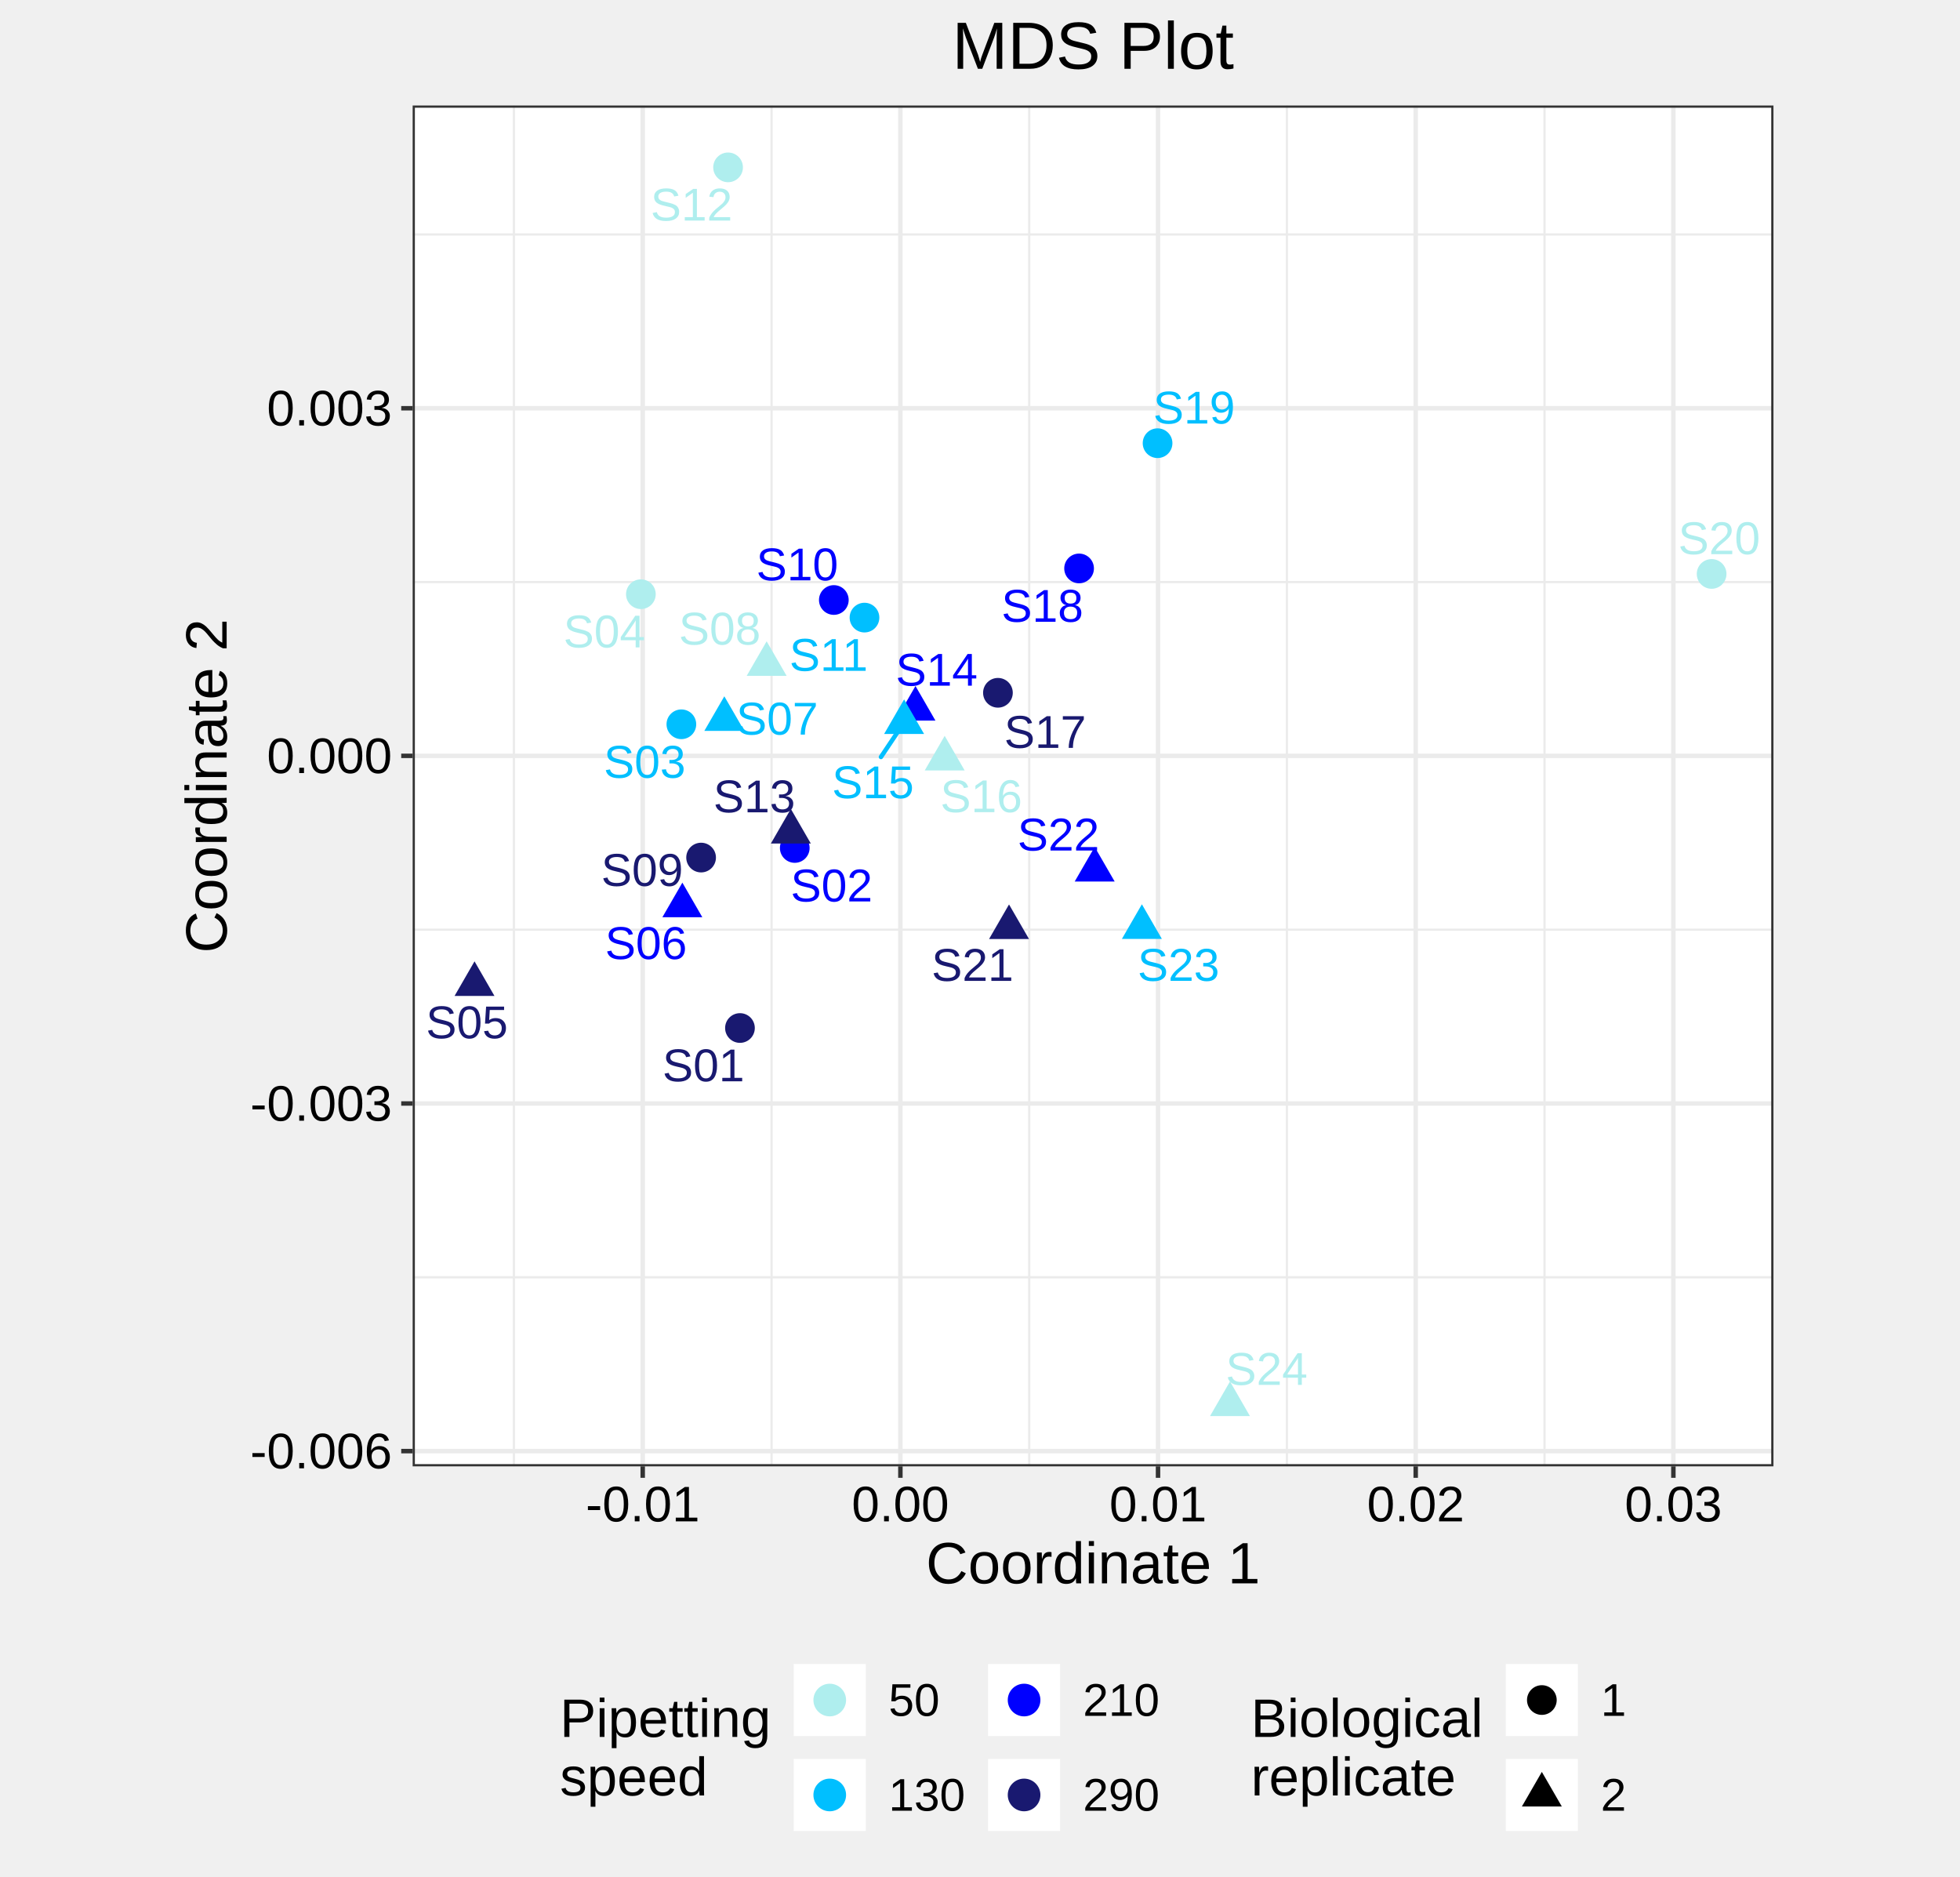
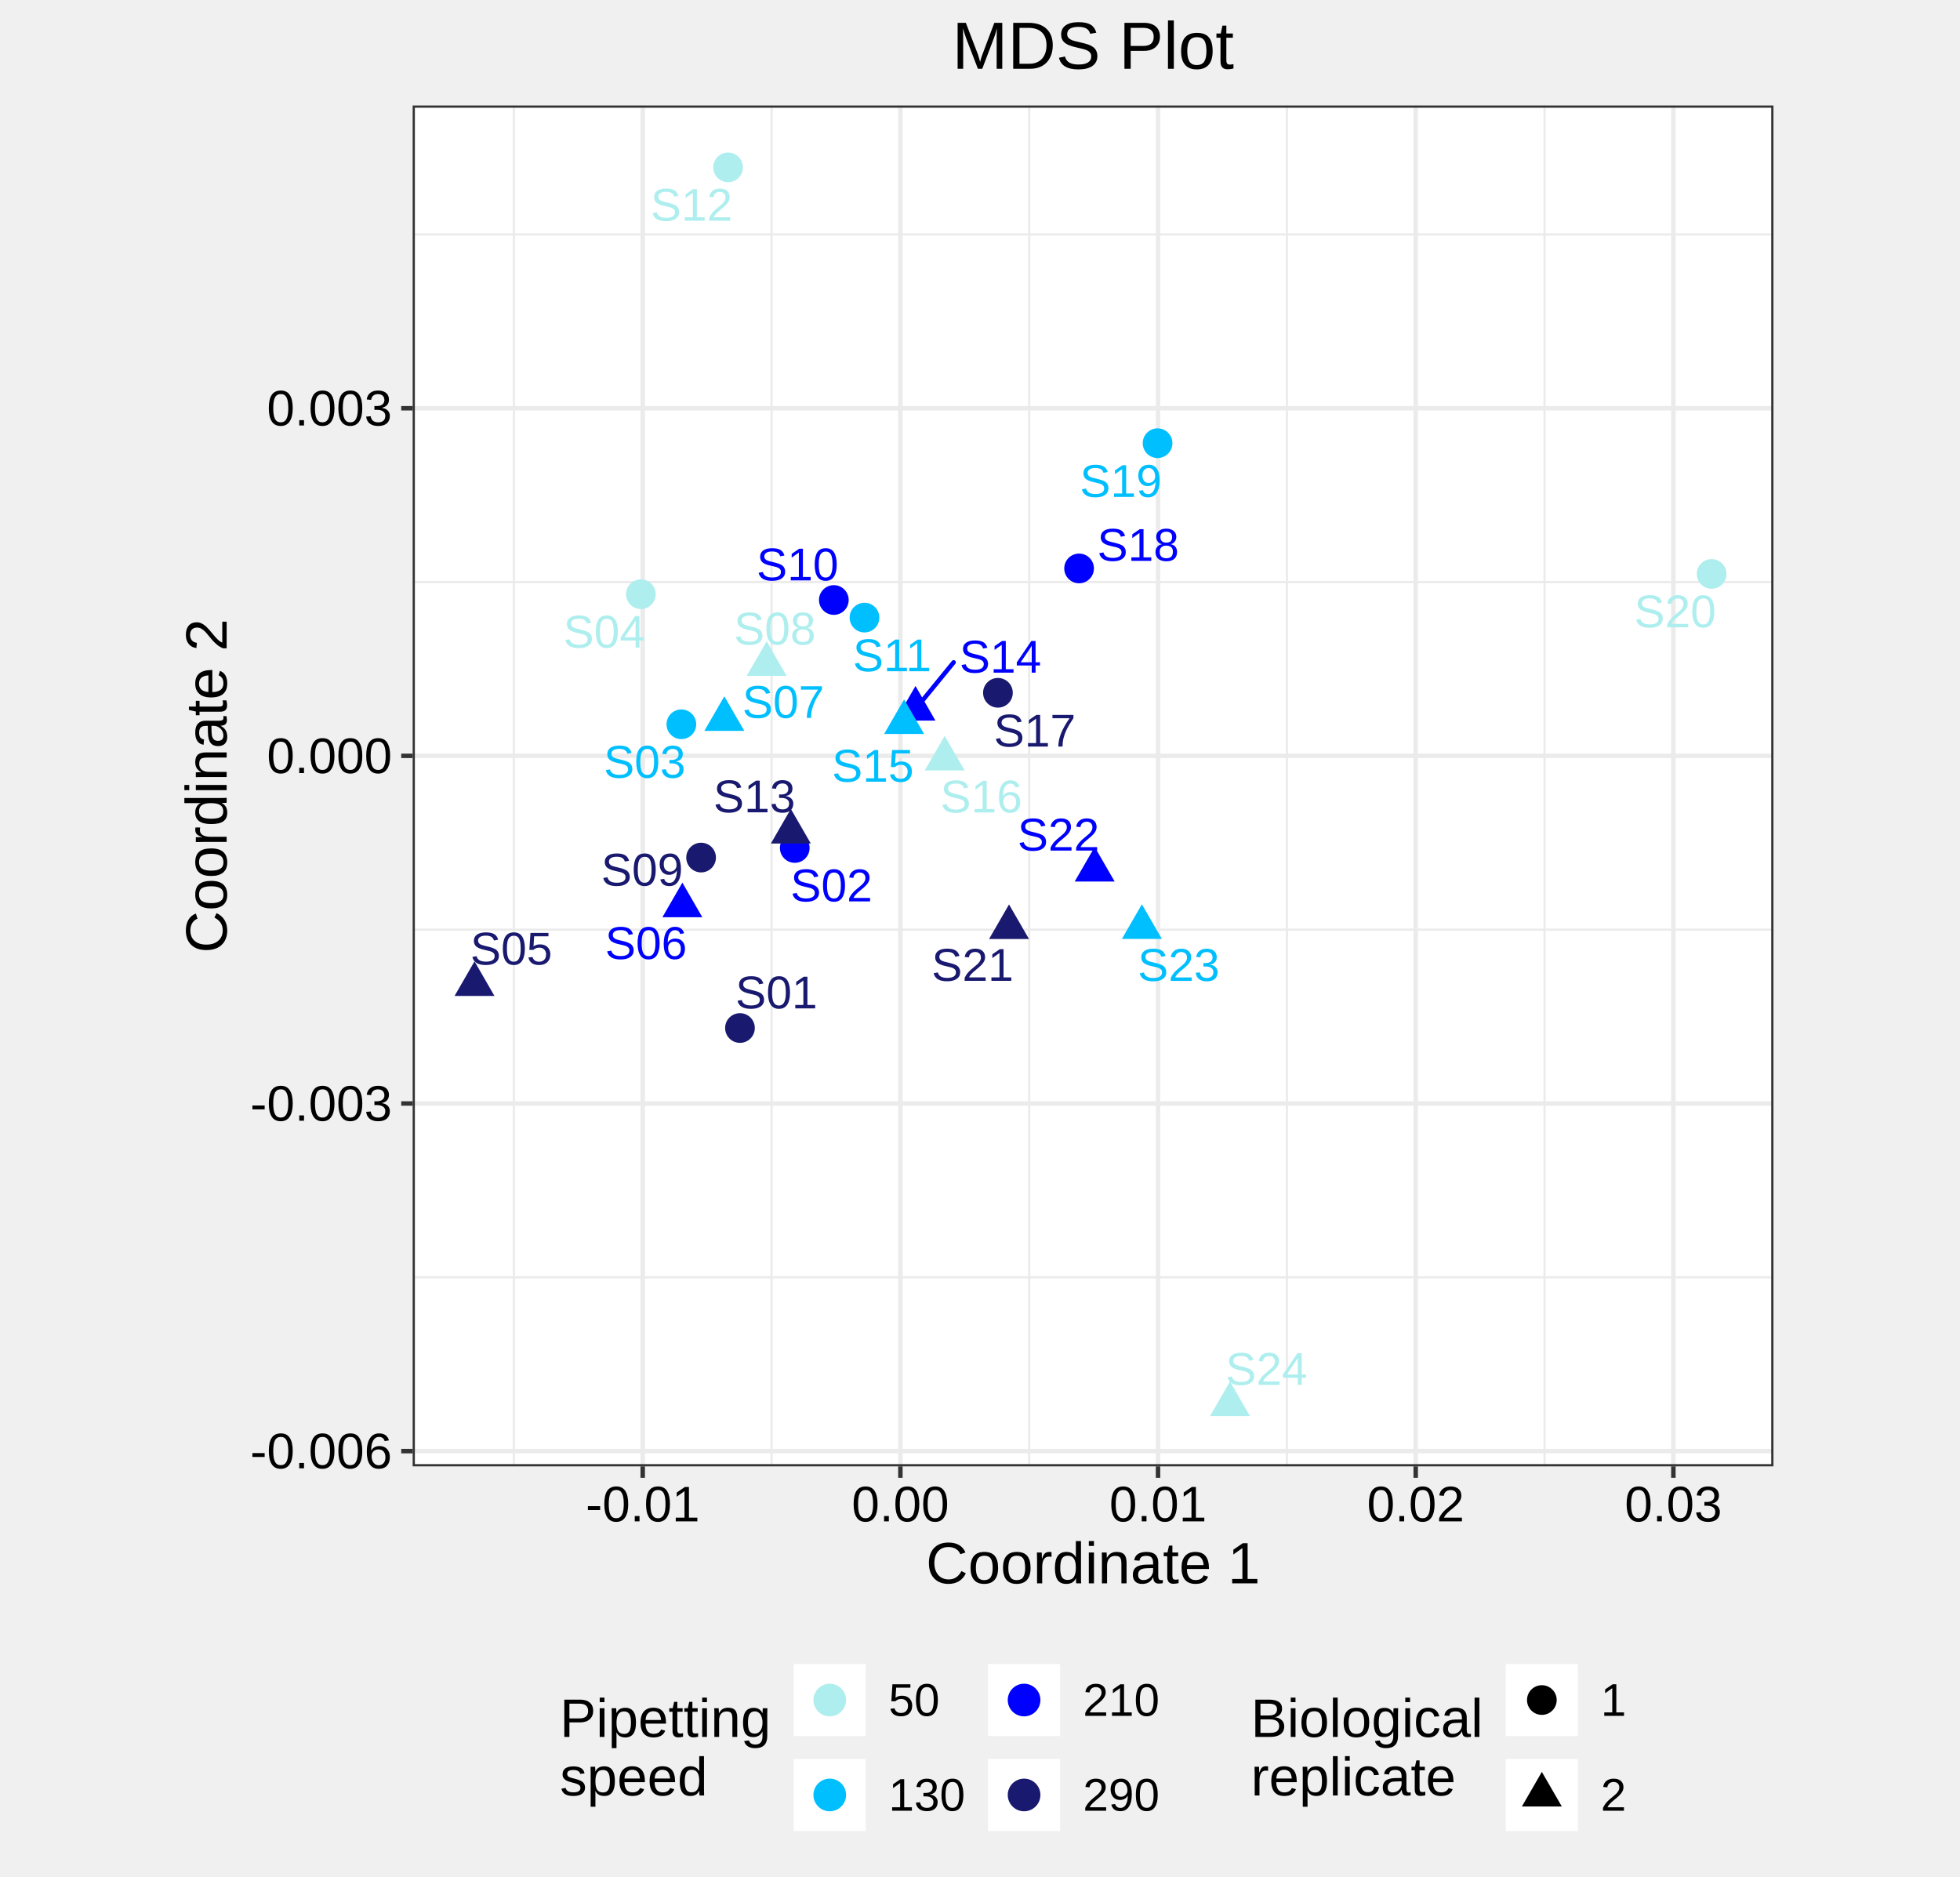
<svg xmlns="http://www.w3.org/2000/svg" class="svglite" width="470.00pt" height="450.00pt" viewBox="0 0 470.00 450.00">
  <defs>
    <style type="text/css">
    .svglite line, .svglite polyline, .svglite polygon, .svglite path, .svglite rect, .svglite circle {
      fill: none;
      stroke: #000000;
      stroke-linecap: round;
      stroke-linejoin: round;
      stroke-miterlimit: 10.00;
    }
    .svglite text {
      white-space: pre;
    }
  </style>
  </defs>
  <rect width="100%" height="100%" style="stroke: none; fill: none;" />
  <defs>
    <clipPath id="cpMC4wMHw0NzAuMDB8MC4wMHw0NTAuMDA=">
      <rect x="0.00" y="0.00" width="470.00" height="450.00" />
    </clipPath>
  </defs>
  <g clip-path="url(#cpMC4wMHw0NzAuMDB8MC4wMHw0NTAuMDA=)">
</g>
  <defs>
    <clipPath id="cpMzkuMjV8NDMwLjc1fDAuMDB8NDUwLjAw">
      <rect x="39.25" y="0.00" width="391.51" height="450.00" />
    </clipPath>
  </defs>
  <g clip-path="url(#cpMzkuMjV8NDMwLjc1fDAuMDB8NDUwLjAw)">
    <rect x="39.25" y="0.00" width="391.51" height="450.00" style="stroke-width: 1.07; stroke: none;" />
  </g>
  <g clip-path="url(#cpMC4wMHw0NzAuMDB8MC4wMHw0NTAuMDA=)">
</g>
  <defs>
    <clipPath id="cpOTguOTV8NDI1LjI3fDI1LjI5fDM1MS42MQ==">
      <rect x="98.95" y="25.29" width="326.32" height="326.32" />
    </clipPath>
  </defs>
  <g clip-path="url(#cpOTguOTV8NDI1LjI3fDI1LjI5fDM1MS42MQ==)">
    <rect x="98.95" y="25.29" width="326.32" height="326.32" style="stroke-width: 1.07; stroke: none; fill: #FFFFFF;" />
    <polyline points="98.95,306.27 425.27,306.27 " style="stroke-width: 0.53; stroke: #EBEBEB; stroke-linecap: butt;" />
    <polyline points="98.95,222.92 425.27,222.92 " style="stroke-width: 0.53; stroke: #EBEBEB; stroke-linecap: butt;" />
    <polyline points="98.95,139.57 425.27,139.57 " style="stroke-width: 0.53; stroke: #EBEBEB; stroke-linecap: butt;" />
    <polyline points="98.95,56.22 425.27,56.22 " style="stroke-width: 0.53; stroke: #EBEBEB; stroke-linecap: butt;" />
    <polyline points="123.23,351.61 123.23,25.29 " style="stroke-width: 0.53; stroke: #EBEBEB; stroke-linecap: butt;" />
    <polyline points="185.02,351.61 185.02,25.29 " style="stroke-width: 0.53; stroke: #EBEBEB; stroke-linecap: butt;" />
    <polyline points="246.80,351.61 246.80,25.29 " style="stroke-width: 0.53; stroke: #EBEBEB; stroke-linecap: butt;" />
    <polyline points="308.59,351.61 308.59,25.29 " style="stroke-width: 0.53; stroke: #EBEBEB; stroke-linecap: butt;" />
    <polyline points="370.37,351.61 370.37,25.29 " style="stroke-width: 0.53; stroke: #EBEBEB; stroke-linecap: butt;" />
    <polyline points="98.95,347.95 425.27,347.95 " style="stroke-width: 1.07; stroke: #EBEBEB; stroke-linecap: butt;" />
    <polyline points="98.95,264.60 425.27,264.60 " style="stroke-width: 1.07; stroke: #EBEBEB; stroke-linecap: butt;" />
    <polyline points="98.95,181.24 425.27,181.24 " style="stroke-width: 1.07; stroke: #EBEBEB; stroke-linecap: butt;" />
    <polyline points="98.95,97.89 425.27,97.89 " style="stroke-width: 1.07; stroke: #EBEBEB; stroke-linecap: butt;" />
    <polyline points="154.12,351.61 154.12,25.29 " style="stroke-width: 1.07; stroke: #EBEBEB; stroke-linecap: butt;" />
    <polyline points="215.91,351.61 215.91,25.29 " style="stroke-width: 1.07; stroke: #EBEBEB; stroke-linecap: butt;" />
    <polyline points="277.69,351.61 277.69,25.29 " style="stroke-width: 1.07; stroke: #EBEBEB; stroke-linecap: butt;" />
    <polyline points="339.48,351.61 339.48,25.29 " style="stroke-width: 1.07; stroke: #EBEBEB; stroke-linecap: butt;" />
    <polyline points="401.27,351.61 401.27,25.29 " style="stroke-width: 1.07; stroke: #EBEBEB; stroke-linecap: butt;" />
    <circle cx="177.44" cy="246.50" r="1.95" style="stroke-width: 0.71; stroke: none; fill: #191970;" />
    <circle cx="190.58" cy="203.33" r="1.95" style="stroke-width: 0.71; stroke: none; fill: #0000FF;" />
    <circle cx="163.39" cy="173.67" r="1.95" style="stroke-width: 0.71; stroke: none; fill: #00BFFF;" />
    <circle cx="153.68" cy="142.48" r="1.95" style="stroke-width: 0.71; stroke: none; fill: #AFEEEE;" />
    <polygon points="113.79,233.00 116.42,237.56 111.15,237.56 " style="stroke-width: 0.71; stroke: none; fill: #191970;" />
    <polygon points="163.63,214.13 166.26,218.69 160.99,218.69 " style="stroke-width: 0.71; stroke: none; fill: #0000FF;" />
    <polygon points="173.69,169.44 176.32,174.00 171.06,174.00 " style="stroke-width: 0.71; stroke: none; fill: #00BFFF;" />
    <polygon points="183.84,156.26 186.47,160.82 181.21,160.82 " style="stroke-width: 0.71; stroke: none; fill: #AFEEEE;" />
    <circle cx="168.12" cy="205.63" r="1.95" style="stroke-width: 0.71; stroke: none; fill: #191970;" />
    <circle cx="199.95" cy="143.87" r="1.95" style="stroke-width: 0.71; stroke: none; fill: #0000FF;" />
    <circle cx="207.30" cy="148.09" r="1.95" style="stroke-width: 0.71; stroke: none; fill: #00BFFF;" />
    <circle cx="174.59" cy="40.13" r="1.95" style="stroke-width: 0.71; stroke: none; fill: #AFEEEE;" />
    <polygon points="189.64,196.45 192.27,201.01 187.01,201.01 " style="stroke-width: 0.71; stroke: none; fill: #191970;" />
    <polygon points="219.53,166.98 222.16,171.54 216.89,171.54 " style="stroke-width: 0.71; stroke: none; fill: #0000FF;" />
    <polygon points="216.80,170.19 219.43,174.75 214.17,174.75 " style="stroke-width: 0.71; stroke: none; fill: #00BFFF;" />
    <polygon points="226.53,178.93 229.17,183.49 223.90,183.49 " style="stroke-width: 0.71; stroke: none; fill: #AFEEEE;" />
    <circle cx="239.30" cy="166.12" r="1.95" style="stroke-width: 0.71; stroke: none; fill: #191970;" />
    <circle cx="258.76" cy="136.30" r="1.95" style="stroke-width: 0.71; stroke: none; fill: #0000FF;" />
    <circle cx="277.58" cy="106.27" r="1.95" style="stroke-width: 0.71; stroke: none; fill: #00BFFF;" />
    <circle cx="410.44" cy="137.62" r="1.95" style="stroke-width: 0.71; stroke: none; fill: #AFEEEE;" />
    <polygon points="241.96,219.36 244.59,223.92 239.33,223.92 " style="stroke-width: 0.71; stroke: none; fill: #191970;" />
    <polygon points="262.50,205.57 265.13,210.13 259.87,210.13 " style="stroke-width: 0.71; stroke: none; fill: #0000FF;" />
    <polygon points="273.82,219.32 276.45,223.88 271.19,223.88 " style="stroke-width: 0.71; stroke: none; fill: #00BFFF;" />
    <polygon points="294.95,333.74 297.58,338.30 292.31,338.30 " style="stroke-width: 0.71; stroke: none; fill: #AFEEEE;" />
    <circle cx="177.44" cy="246.50" r="3.56" style="stroke-width: 0.71; stroke: none; fill: #191970;" />
    <circle cx="190.58" cy="203.33" r="3.56" style="stroke-width: 0.71; stroke: none; fill: #0000FF;" />
    <circle cx="163.39" cy="173.67" r="3.56" style="stroke-width: 0.71; stroke: none; fill: #00BFFF;" />
    <circle cx="153.68" cy="142.48" r="3.56" style="stroke-width: 0.71; stroke: none; fill: #AFEEEE;" />
    <polygon points="113.79,230.51 118.57,238.81 109.00,238.81 " style="stroke-width: 0.71; stroke: none; fill: #191970;" />
    <polygon points="163.63,211.64 168.41,219.93 158.84,219.93 " style="stroke-width: 0.71; stroke: none; fill: #0000FF;" />
    <polygon points="173.69,166.96 178.48,175.25 168.90,175.25 " style="stroke-width: 0.71; stroke: none; fill: #00BFFF;" />
    <polygon points="183.84,153.77 188.63,162.06 179.05,162.06 " style="stroke-width: 0.71; stroke: none; fill: #AFEEEE;" />
    <circle cx="168.12" cy="205.63" r="3.56" style="stroke-width: 0.71; stroke: none; fill: #191970;" />
    <circle cx="199.95" cy="143.87" r="3.56" style="stroke-width: 0.71; stroke: none; fill: #0000FF;" />
    <circle cx="207.30" cy="148.09" r="3.56" style="stroke-width: 0.71; stroke: none; fill: #00BFFF;" />
    <circle cx="174.59" cy="40.13" r="3.56" style="stroke-width: 0.71; stroke: none; fill: #AFEEEE;" />
    <polygon points="189.64,193.96 194.43,202.26 184.85,202.26 " style="stroke-width: 0.71; stroke: none; fill: #191970;" />
    <polygon points="219.53,164.49 224.31,172.78 214.74,172.78 " style="stroke-width: 0.71; stroke: none; fill: #0000FF;" />
    <polygon points="216.80,167.70 221.59,175.99 212.01,175.99 " style="stroke-width: 0.71; stroke: none; fill: #00BFFF;" />
    <polygon points="226.53,176.44 231.32,184.74 221.75,184.74 " style="stroke-width: 0.71; stroke: none; fill: #AFEEEE;" />
    <circle cx="239.30" cy="166.12" r="3.56" style="stroke-width: 0.71; stroke: none; fill: #191970;" />
    <circle cx="258.76" cy="136.30" r="3.56" style="stroke-width: 0.71; stroke: none; fill: #0000FF;" />
    <circle cx="277.58" cy="106.27" r="3.56" style="stroke-width: 0.71; stroke: none; fill: #00BFFF;" />
    <circle cx="410.44" cy="137.62" r="3.56" style="stroke-width: 0.71; stroke: none; fill: #AFEEEE;" />
    <polygon points="241.96,216.87 246.75,225.16 237.17,225.16 " style="stroke-width: 0.71; stroke: none; fill: #191970;" />
    <polygon points="262.50,203.08 267.29,211.37 257.71,211.37 " style="stroke-width: 0.71; stroke: none; fill: #0000FF;" />
    <polygon points="273.82,216.83 278.61,225.13 269.03,225.13 " style="stroke-width: 0.71; stroke: none; fill: #00BFFF;" />
    <polygon points="294.95,331.25 299.73,339.55 290.16,339.55 " style="stroke-width: 0.71; stroke: none; fill: #AFEEEE;" />
-     <line x1="211.25" y1="181.51" x2="216.18" y2="174.15" style="stroke-width: 1.07; stroke: #00BFFF;" />
-     <text x="168.68" y="259.27" text-anchor="middle" style="font-size: 11.04px;fill: #191970; font-family: &quot;Liberation Sans&quot;;" textLength="18.81px" lengthAdjust="spacingAndGlyphs">S01</text>
-     <text x="199.41" y="216.16" text-anchor="middle" style="font-size: 11.04px;fill: #0000FF; font-family: &quot;Liberation Sans&quot;;" textLength="18.81px" lengthAdjust="spacingAndGlyphs">S02</text>
+     <line x1="228.68" y1="158.82" x2="220.23" y2="169.16" style="stroke-width: 1.07; stroke: #0000FF;" />
+     <text x="186.18" y="241.80" text-anchor="middle" style="font-size: 11.04px;fill: #191970; font-family: &quot;Liberation Sans&quot;;" textLength="18.81px" lengthAdjust="spacingAndGlyphs">S01</text>
+     <text x="199.37" y="216.13" text-anchor="middle" style="font-size: 11.04px;fill: #0000FF; font-family: &quot;Liberation Sans&quot;;" textLength="18.81px" lengthAdjust="spacingAndGlyphs">S02</text>
    <text x="154.59" y="186.50" text-anchor="middle" style="font-size: 11.04px;fill: #00BFFF; font-family: &quot;Liberation Sans&quot;;" textLength="18.81px" lengthAdjust="spacingAndGlyphs">S03</text>
-     <text x="144.92" y="155.24" text-anchor="middle" style="font-size: 11.04px;fill: #AFEEEE; font-family: &quot;Liberation Sans&quot;;" textLength="18.81px" lengthAdjust="spacingAndGlyphs">S04</text>
-     <text x="111.96" y="248.96" text-anchor="middle" style="font-size: 11.04px;fill: #191970; font-family: &quot;Liberation Sans&quot;;" textLength="18.81px" lengthAdjust="spacingAndGlyphs">S05</text>
-     <text x="154.91" y="229.96" text-anchor="middle" style="font-size: 11.04px;fill: #0000FF; font-family: &quot;Liberation Sans&quot;;" textLength="18.81px" lengthAdjust="spacingAndGlyphs">S06</text>
-     <text x="186.35" y="176.14" text-anchor="middle" style="font-size: 11.04px;fill: #00BFFF; font-family: &quot;Liberation Sans&quot;;" textLength="18.81px" lengthAdjust="spacingAndGlyphs">S07</text>
-     <text x="172.59" y="154.56" text-anchor="middle" style="font-size: 11.04px;fill: #AFEEEE; font-family: &quot;Liberation Sans&quot;;" textLength="18.81px" lengthAdjust="spacingAndGlyphs">S08</text>
-     <text x="153.98" y="212.43" text-anchor="middle" style="font-size: 11.04px;fill: #191970; font-family: &quot;Liberation Sans&quot;;" textLength="18.81px" lengthAdjust="spacingAndGlyphs">S09</text>
-     <text x="191.17" y="139.16" text-anchor="middle" style="font-size: 11.04px;fill: #0000FF; font-family: &quot;Liberation Sans&quot;;" textLength="18.81px" lengthAdjust="spacingAndGlyphs">S10</text>
-     <text x="198.70" y="160.85" text-anchor="middle" style="font-size: 11.04px;fill: #00BFFF; font-family: &quot;Liberation Sans&quot;;" textLength="18.81px" lengthAdjust="spacingAndGlyphs">S11</text>
-     <text x="165.82" y="52.89" text-anchor="middle" style="font-size: 11.04px;fill: #AFEEEE; font-family: &quot;Liberation Sans&quot;;" textLength="18.81px" lengthAdjust="spacingAndGlyphs">S12</text>
-     <text x="180.88" y="194.78" text-anchor="middle" style="font-size: 11.04px;fill: #191970; font-family: &quot;Liberation Sans&quot;;" textLength="18.81px" lengthAdjust="spacingAndGlyphs">S13</text>
-     <text x="224.61" y="164.41" text-anchor="middle" style="font-size: 11.04px;fill: #0000FF; font-family: &quot;Liberation Sans&quot;;" textLength="18.81px" lengthAdjust="spacingAndGlyphs">S14</text>
-     <text x="209.32" y="191.39" text-anchor="middle" style="font-size: 11.04px;fill: #00BFFF; font-family: &quot;Liberation Sans&quot;;" textLength="18.81px" lengthAdjust="spacingAndGlyphs">S15</text>
-     <text x="235.30" y="194.74" text-anchor="middle" style="font-size: 11.04px;fill: #AFEEEE; font-family: &quot;Liberation Sans&quot;;" textLength="18.81px" lengthAdjust="spacingAndGlyphs">S16</text>
-     <text x="250.62" y="179.33" text-anchor="middle" style="font-size: 11.04px;fill: #191970; font-family: &quot;Liberation Sans&quot;;" textLength="18.81px" lengthAdjust="spacingAndGlyphs">S17</text>
-     <text x="249.96" y="149.09" text-anchor="middle" style="font-size: 11.04px;fill: #0000FF; font-family: &quot;Liberation Sans&quot;;" textLength="18.81px" lengthAdjust="spacingAndGlyphs">S18</text>
-     <text x="286.34" y="101.56" text-anchor="middle" style="font-size: 11.04px;fill: #00BFFF; font-family: &quot;Liberation Sans&quot;;" textLength="18.81px" lengthAdjust="spacingAndGlyphs">S19</text>
-     <text x="412.25" y="132.88" text-anchor="middle" style="font-size: 11.04px;fill: #AFEEEE; font-family: &quot;Liberation Sans&quot;;" textLength="18.81px" lengthAdjust="spacingAndGlyphs">S20</text>
-     <text x="233.20" y="235.20" text-anchor="middle" style="font-size: 11.04px;fill: #191970; font-family: &quot;Liberation Sans&quot;;" textLength="18.81px" lengthAdjust="spacingAndGlyphs">S21</text>
-     <text x="253.80" y="203.94" text-anchor="middle" style="font-size: 11.04px;fill: #0000FF; font-family: &quot;Liberation Sans&quot;;" textLength="18.81px" lengthAdjust="spacingAndGlyphs">S22</text>
-     <text x="282.60" y="235.19" text-anchor="middle" style="font-size: 11.04px;fill: #00BFFF; font-family: &quot;Liberation Sans&quot;;" textLength="18.81px" lengthAdjust="spacingAndGlyphs">S23</text>
-     <text x="303.74" y="332.07" text-anchor="middle" style="font-size: 11.04px;fill: #AFEEEE; font-family: &quot;Liberation Sans&quot;;" textLength="18.81px" lengthAdjust="spacingAndGlyphs">S24</text>
+     <text x="144.90" y="155.30" text-anchor="middle" style="font-size: 11.04px;fill: #AFEEEE; font-family: &quot;Liberation Sans&quot;;" textLength="18.81px" lengthAdjust="spacingAndGlyphs">S04</text>
+     <text x="122.60" y="231.29" text-anchor="middle" style="font-size: 11.04px;fill: #191970; font-family: &quot;Liberation Sans&quot;;" textLength="18.81px" lengthAdjust="spacingAndGlyphs">S05</text>
+     <text x="154.91" y="229.95" text-anchor="middle" style="font-size: 11.04px;fill: #0000FF; font-family: &quot;Liberation Sans&quot;;" textLength="18.81px" lengthAdjust="spacingAndGlyphs">S06</text>
+     <text x="187.82" y="172.14" text-anchor="middle" style="font-size: 11.04px;fill: #00BFFF; font-family: &quot;Liberation Sans&quot;;" textLength="18.81px" lengthAdjust="spacingAndGlyphs">S07</text>
+     <text x="185.80" y="154.56" text-anchor="middle" style="font-size: 11.04px;fill: #AFEEEE; font-family: &quot;Liberation Sans&quot;;" textLength="18.81px" lengthAdjust="spacingAndGlyphs">S08</text>
+     <text x="153.98" y="212.37" text-anchor="middle" style="font-size: 11.04px;fill: #191970; font-family: &quot;Liberation Sans&quot;;" textLength="18.81px" lengthAdjust="spacingAndGlyphs">S09</text>
+     <text x="191.24" y="139.17" text-anchor="middle" style="font-size: 11.04px;fill: #0000FF; font-family: &quot;Liberation Sans&quot;;" textLength="18.81px" lengthAdjust="spacingAndGlyphs">S10</text>
+     <text x="213.92" y="160.95" text-anchor="middle" style="font-size: 11.04px;fill: #00BFFF; font-family: &quot;Liberation Sans&quot;;" textLength="18.81px" lengthAdjust="spacingAndGlyphs">S11</text>
+     <text x="165.82" y="52.93" text-anchor="middle" style="font-size: 11.04px;fill: #AFEEEE; font-family: &quot;Liberation Sans&quot;;" textLength="18.81px" lengthAdjust="spacingAndGlyphs">S12</text>
+     <text x="180.89" y="194.78" text-anchor="middle" style="font-size: 11.04px;fill: #191970; font-family: &quot;Liberation Sans&quot;;" textLength="18.81px" lengthAdjust="spacingAndGlyphs">S13</text>
+     <text x="239.89" y="161.29" text-anchor="middle" style="font-size: 11.04px;fill: #0000FF; font-family: &quot;Liberation Sans&quot;;" textLength="18.81px" lengthAdjust="spacingAndGlyphs">S14</text>
+     <text x="209.30" y="187.44" text-anchor="middle" style="font-size: 11.04px;fill: #00BFFF; font-family: &quot;Liberation Sans&quot;;" textLength="18.81px" lengthAdjust="spacingAndGlyphs">S15</text>
+     <text x="235.31" y="194.82" text-anchor="middle" style="font-size: 11.04px;fill: #AFEEEE; font-family: &quot;Liberation Sans&quot;;" textLength="18.81px" lengthAdjust="spacingAndGlyphs">S16</text>
+     <text x="248.13" y="179.01" text-anchor="middle" style="font-size: 11.04px;fill: #191970; font-family: &quot;Liberation Sans&quot;;" textLength="18.81px" lengthAdjust="spacingAndGlyphs">S17</text>
+     <text x="272.92" y="134.48" text-anchor="middle" style="font-size: 11.04px;fill: #0000FF; font-family: &quot;Liberation Sans&quot;;" textLength="18.81px" lengthAdjust="spacingAndGlyphs">S18</text>
+     <text x="268.76" y="119.16" text-anchor="middle" style="font-size: 11.04px;fill: #00BFFF; font-family: &quot;Liberation Sans&quot;;" textLength="18.81px" lengthAdjust="spacingAndGlyphs">S19</text>
+     <text x="401.69" y="150.42" text-anchor="middle" style="font-size: 11.04px;fill: #AFEEEE; font-family: &quot;Liberation Sans&quot;;" textLength="18.81px" lengthAdjust="spacingAndGlyphs">S20</text>
+     <text x="233.21" y="235.19" text-anchor="middle" style="font-size: 11.04px;fill: #191970; font-family: &quot;Liberation Sans&quot;;" textLength="18.81px" lengthAdjust="spacingAndGlyphs">S21</text>
+     <text x="253.81" y="203.95" text-anchor="middle" style="font-size: 11.04px;fill: #0000FF; font-family: &quot;Liberation Sans&quot;;" textLength="18.81px" lengthAdjust="spacingAndGlyphs">S22</text>
+     <text x="282.63" y="235.20" text-anchor="middle" style="font-size: 11.04px;fill: #00BFFF; font-family: &quot;Liberation Sans&quot;;" textLength="18.81px" lengthAdjust="spacingAndGlyphs">S23</text>
+     <text x="303.70" y="332.07" text-anchor="middle" style="font-size: 11.04px;fill: #AFEEEE; font-family: &quot;Liberation Sans&quot;;" textLength="18.81px" lengthAdjust="spacingAndGlyphs">S24</text>
    <rect x="98.95" y="25.29" width="326.32" height="326.32" style="stroke-width: 1.07; stroke: #333333;" />
  </g>
  <g clip-path="url(#cpMC4wMHw0NzAuMDB8MC4wMHw0NTAuMDA=)">
    <text x="94.02" y="352.08" text-anchor="end" style="font-size: 12.00px; font-family: &quot;Liberation Sans&quot;;" textLength="34.03px" lengthAdjust="spacingAndGlyphs">-0.006</text>
    <text x="94.02" y="268.73" text-anchor="end" style="font-size: 12.00px; font-family: &quot;Liberation Sans&quot;;" textLength="34.03px" lengthAdjust="spacingAndGlyphs">-0.003</text>
    <text x="94.02" y="185.37" text-anchor="end" style="font-size: 12.00px; font-family: &quot;Liberation Sans&quot;;" textLength="30.03px" lengthAdjust="spacingAndGlyphs">0.000</text>
    <text x="94.02" y="102.02" text-anchor="end" style="font-size: 12.00px; font-family: &quot;Liberation Sans&quot;;" textLength="30.03px" lengthAdjust="spacingAndGlyphs">0.003</text>
    <polyline points="96.21,347.95 98.95,347.95 " style="stroke-width: 1.07; stroke: #333333; stroke-linecap: butt;" />
    <polyline points="96.21,264.60 98.95,264.60 " style="stroke-width: 1.07; stroke: #333333; stroke-linecap: butt;" />
    <polyline points="96.21,181.24 98.95,181.24 " style="stroke-width: 1.07; stroke: #333333; stroke-linecap: butt;" />
    <polyline points="96.21,97.89 98.95,97.89 " style="stroke-width: 1.07; stroke: #333333; stroke-linecap: butt;" />
    <polyline points="154.12,354.35 154.12,351.61 " style="stroke-width: 1.07; stroke: #333333; stroke-linecap: butt;" />
    <polyline points="215.91,354.35 215.91,351.61 " style="stroke-width: 1.07; stroke: #333333; stroke-linecap: butt;" />
    <polyline points="277.69,354.35 277.69,351.61 " style="stroke-width: 1.07; stroke: #333333; stroke-linecap: butt;" />
    <polyline points="339.48,354.35 339.48,351.61 " style="stroke-width: 1.07; stroke: #333333; stroke-linecap: butt;" />
    <polyline points="401.27,354.35 401.27,351.61 " style="stroke-width: 1.07; stroke: #333333; stroke-linecap: butt;" />
    <text x="154.12" y="364.80" text-anchor="middle" style="font-size: 12.00px; font-family: &quot;Liberation Sans&quot;;" textLength="27.35px" lengthAdjust="spacingAndGlyphs">-0.01</text>
    <text x="215.91" y="364.80" text-anchor="middle" style="font-size: 12.00px; font-family: &quot;Liberation Sans&quot;;" textLength="23.36px" lengthAdjust="spacingAndGlyphs">0.00</text>
    <text x="277.69" y="364.80" text-anchor="middle" style="font-size: 12.00px; font-family: &quot;Liberation Sans&quot;;" textLength="23.36px" lengthAdjust="spacingAndGlyphs">0.01</text>
    <text x="339.48" y="364.80" text-anchor="middle" style="font-size: 12.00px; font-family: &quot;Liberation Sans&quot;;" textLength="23.36px" lengthAdjust="spacingAndGlyphs">0.02</text>
    <text x="401.27" y="364.80" text-anchor="middle" style="font-size: 12.00px; font-family: &quot;Liberation Sans&quot;;" textLength="23.36px" lengthAdjust="spacingAndGlyphs">0.03</text>
    <text x="262.11" y="379.66" text-anchor="middle" style="font-size: 14.00px; font-family: &quot;Liberation Sans&quot;;" textLength="80.14px" lengthAdjust="spacingAndGlyphs">Coordinate 1</text>
    <text transform="translate(54.35,188.45) rotate(-90)" text-anchor="middle" style="font-size: 14.00px; font-family: &quot;Liberation Sans&quot;;" textLength="80.14px" lengthAdjust="spacingAndGlyphs">Coordinate 2</text>
    <rect x="128.78" y="393.52" width="154.75" height="51.00" style="stroke-width: 1.07; stroke: none;" />
    <text x="134.26" y="416.48" style="font-size: 13.00px; font-family: &quot;Liberation Sans&quot;;" textLength="50.59px" lengthAdjust="spacingAndGlyphs">Pipetting</text>
    <text x="134.26" y="430.52" style="font-size: 13.00px; font-family: &quot;Liberation Sans&quot;;" textLength="39.03px" lengthAdjust="spacingAndGlyphs"> speed</text>
    <rect x="190.33" y="399.00" width="17.28" height="17.28" style="stroke-width: 1.07; stroke: none; fill: #FFFFFF;" />
    <circle cx="198.97" cy="407.64" r="1.95" style="stroke-width: 0.71; stroke: #AFEEEE; fill: #AFEEEE;" />
    <circle cx="198.97" cy="407.64" r="3.56" style="stroke-width: 0.71; stroke: #AFEEEE; fill: #AFEEEE;" />
    <rect x="190.33" y="421.76" width="17.28" height="17.28" style="stroke-width: 1.07; stroke: none; fill: #FFFFFF;" />
    <circle cx="198.97" cy="430.40" r="1.95" style="stroke-width: 0.71; stroke: #00BFFF; fill: #00BFFF;" />
    <circle cx="198.97" cy="430.40" r="3.56" style="stroke-width: 0.71; stroke: #00BFFF; fill: #00BFFF;" />
    <rect x="236.93" y="399.00" width="17.28" height="17.28" style="stroke-width: 1.07; stroke: none; fill: #FFFFFF;" />
    <circle cx="245.57" cy="407.64" r="1.95" style="stroke-width: 0.71; stroke: #0000FF; fill: #0000FF;" />
    <circle cx="245.57" cy="407.64" r="3.56" style="stroke-width: 0.71; stroke: #0000FF; fill: #0000FF;" />
    <rect x="236.93" y="421.76" width="17.28" height="17.28" style="stroke-width: 1.07; stroke: none; fill: #FFFFFF;" />
    <circle cx="245.57" cy="430.40" r="1.95" style="stroke-width: 0.71; stroke: #191970; fill: #191970;" />
    <circle cx="245.57" cy="430.40" r="3.56" style="stroke-width: 0.71; stroke: #191970; fill: #191970;" />
    <text x="213.09" y="411.43" style="font-size: 11.00px; font-family: &quot;Liberation Sans&quot;;" textLength="12.24px" lengthAdjust="spacingAndGlyphs">50</text>
    <text x="213.09" y="434.18" style="font-size: 11.00px; font-family: &quot;Liberation Sans&quot;;" textLength="18.36px" lengthAdjust="spacingAndGlyphs">130</text>
    <text x="259.69" y="411.43" style="font-size: 11.00px; font-family: &quot;Liberation Sans&quot;;" textLength="18.36px" lengthAdjust="spacingAndGlyphs">210</text>
    <text x="259.69" y="434.18" style="font-size: 11.00px; font-family: &quot;Liberation Sans&quot;;" textLength="18.36px" lengthAdjust="spacingAndGlyphs">290</text>
    <rect x="294.49" y="393.52" width="100.96" height="51.00" style="stroke-width: 1.07; stroke: none;" />
    <text x="299.97" y="416.48" style="font-size: 13.00px; font-family: &quot;Liberation Sans&quot;;" textLength="55.64px" lengthAdjust="spacingAndGlyphs">Biological</text>
    <text x="299.97" y="430.52" style="font-size: 13.00px; font-family: &quot;Liberation Sans&quot;;" textLength="52.75px" lengthAdjust="spacingAndGlyphs"> replicate</text>
    <rect x="361.09" y="399.00" width="17.28" height="17.28" style="stroke-width: 1.07; stroke: none; fill: #FFFFFF;" />
    <circle cx="369.73" cy="407.64" r="1.95" style="stroke-width: 0.71; stroke: none; fill: #000000;" />
    <circle cx="369.73" cy="407.64" r="3.56" style="stroke-width: 0.71; stroke: none; fill: #000000;" />
    <rect x="361.09" y="421.76" width="17.28" height="17.28" style="stroke-width: 1.07; stroke: none; fill: #FFFFFF;" />
    <polygon points="369.73,427.36 372.36,431.92 367.10,431.92 " style="stroke-width: 0.71; stroke: none; fill: #000000;" />
    <polygon points="369.73,424.87 374.52,433.17 364.94,433.17 " style="stroke-width: 0.71; stroke: none; fill: #000000;" />
    <text x="383.85" y="411.43" style="font-size: 11.00px; font-family: &quot;Liberation Sans&quot;;" textLength="6.12px" lengthAdjust="spacingAndGlyphs">1</text>
    <text x="383.85" y="434.18" style="font-size: 11.00px; font-family: &quot;Liberation Sans&quot;;" textLength="6.12px" lengthAdjust="spacingAndGlyphs">2</text>
    <text x="262.11" y="16.49" text-anchor="middle" style="font-size: 16.00px; font-family: &quot;Liberation Sans&quot;;" textLength="67.56px" lengthAdjust="spacingAndGlyphs">MDS Plot</text>
  </g>
</svg>
